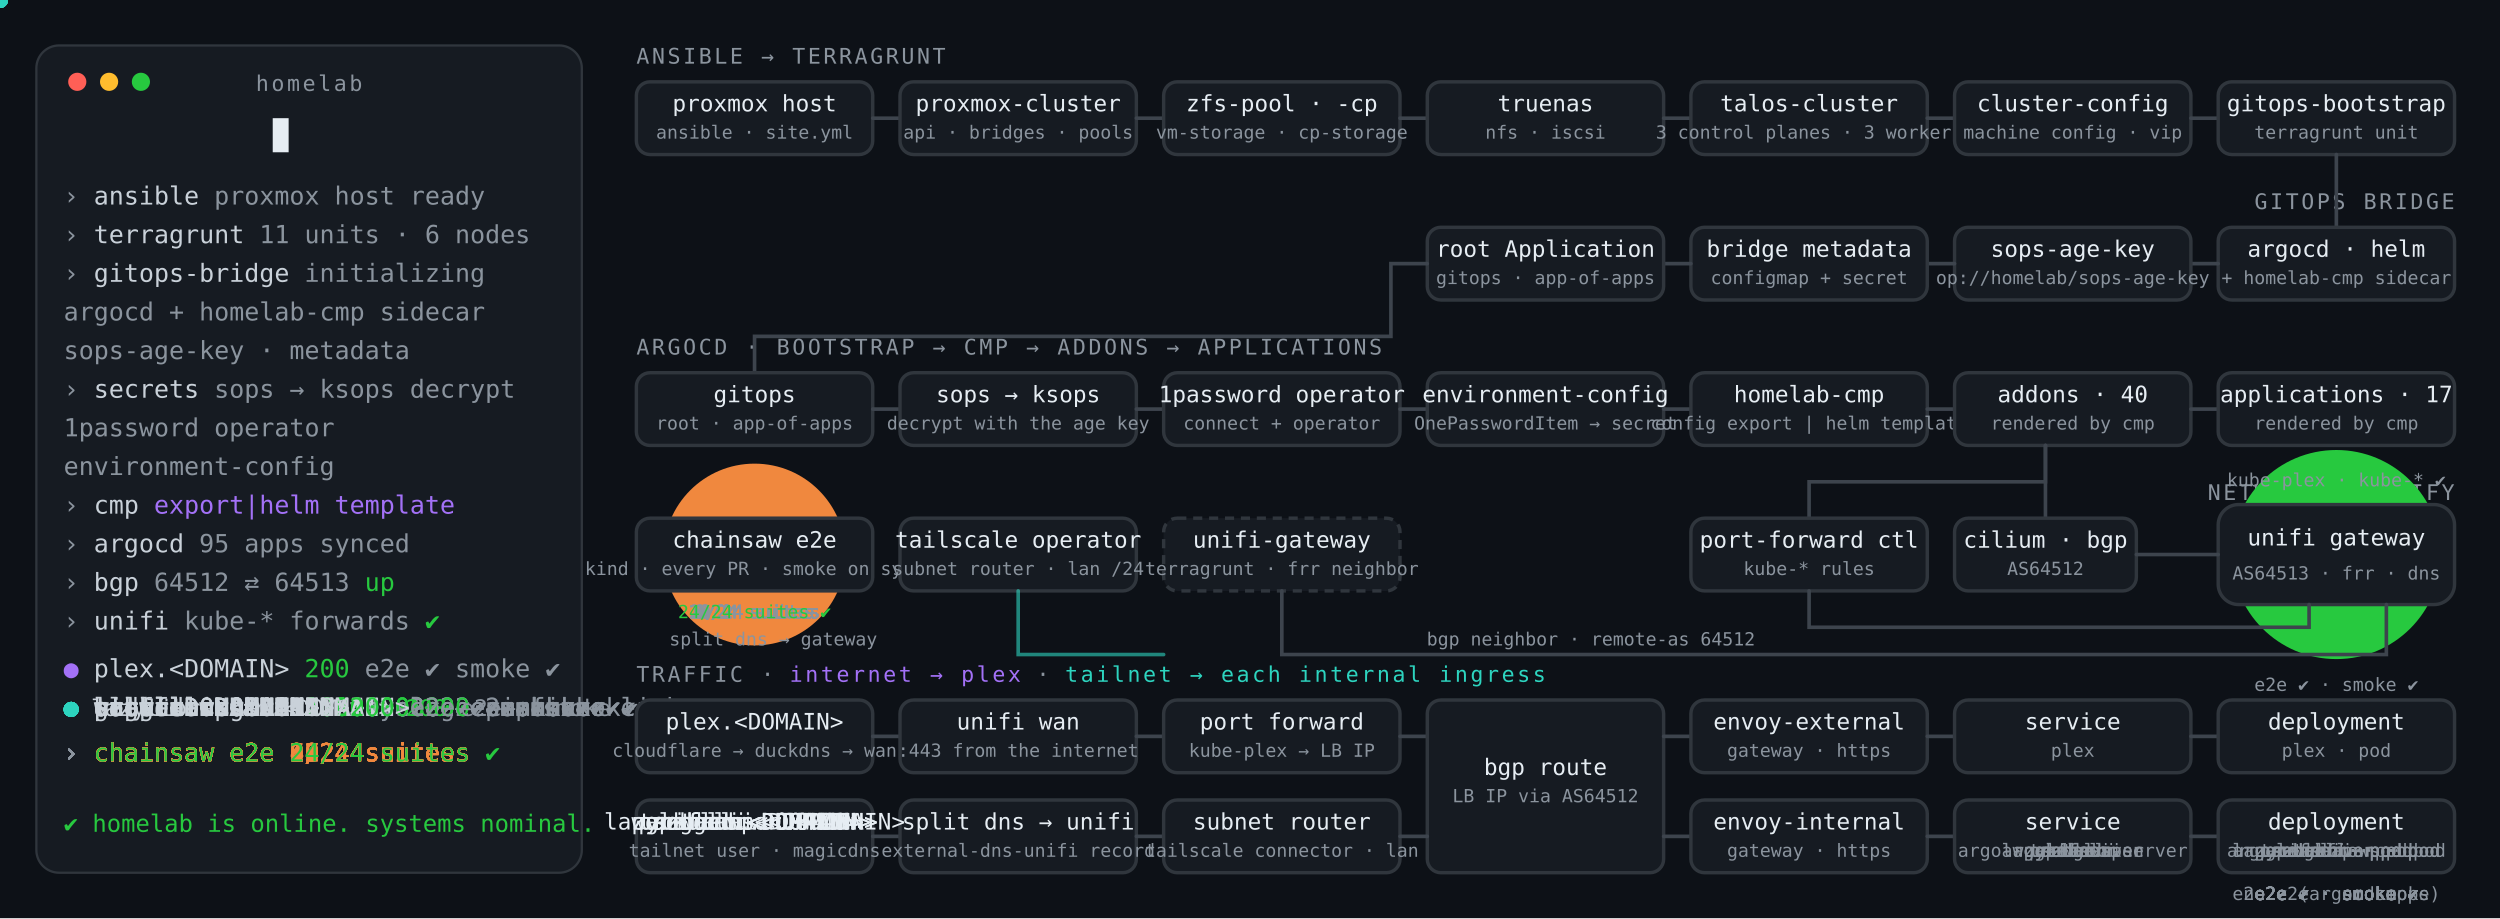
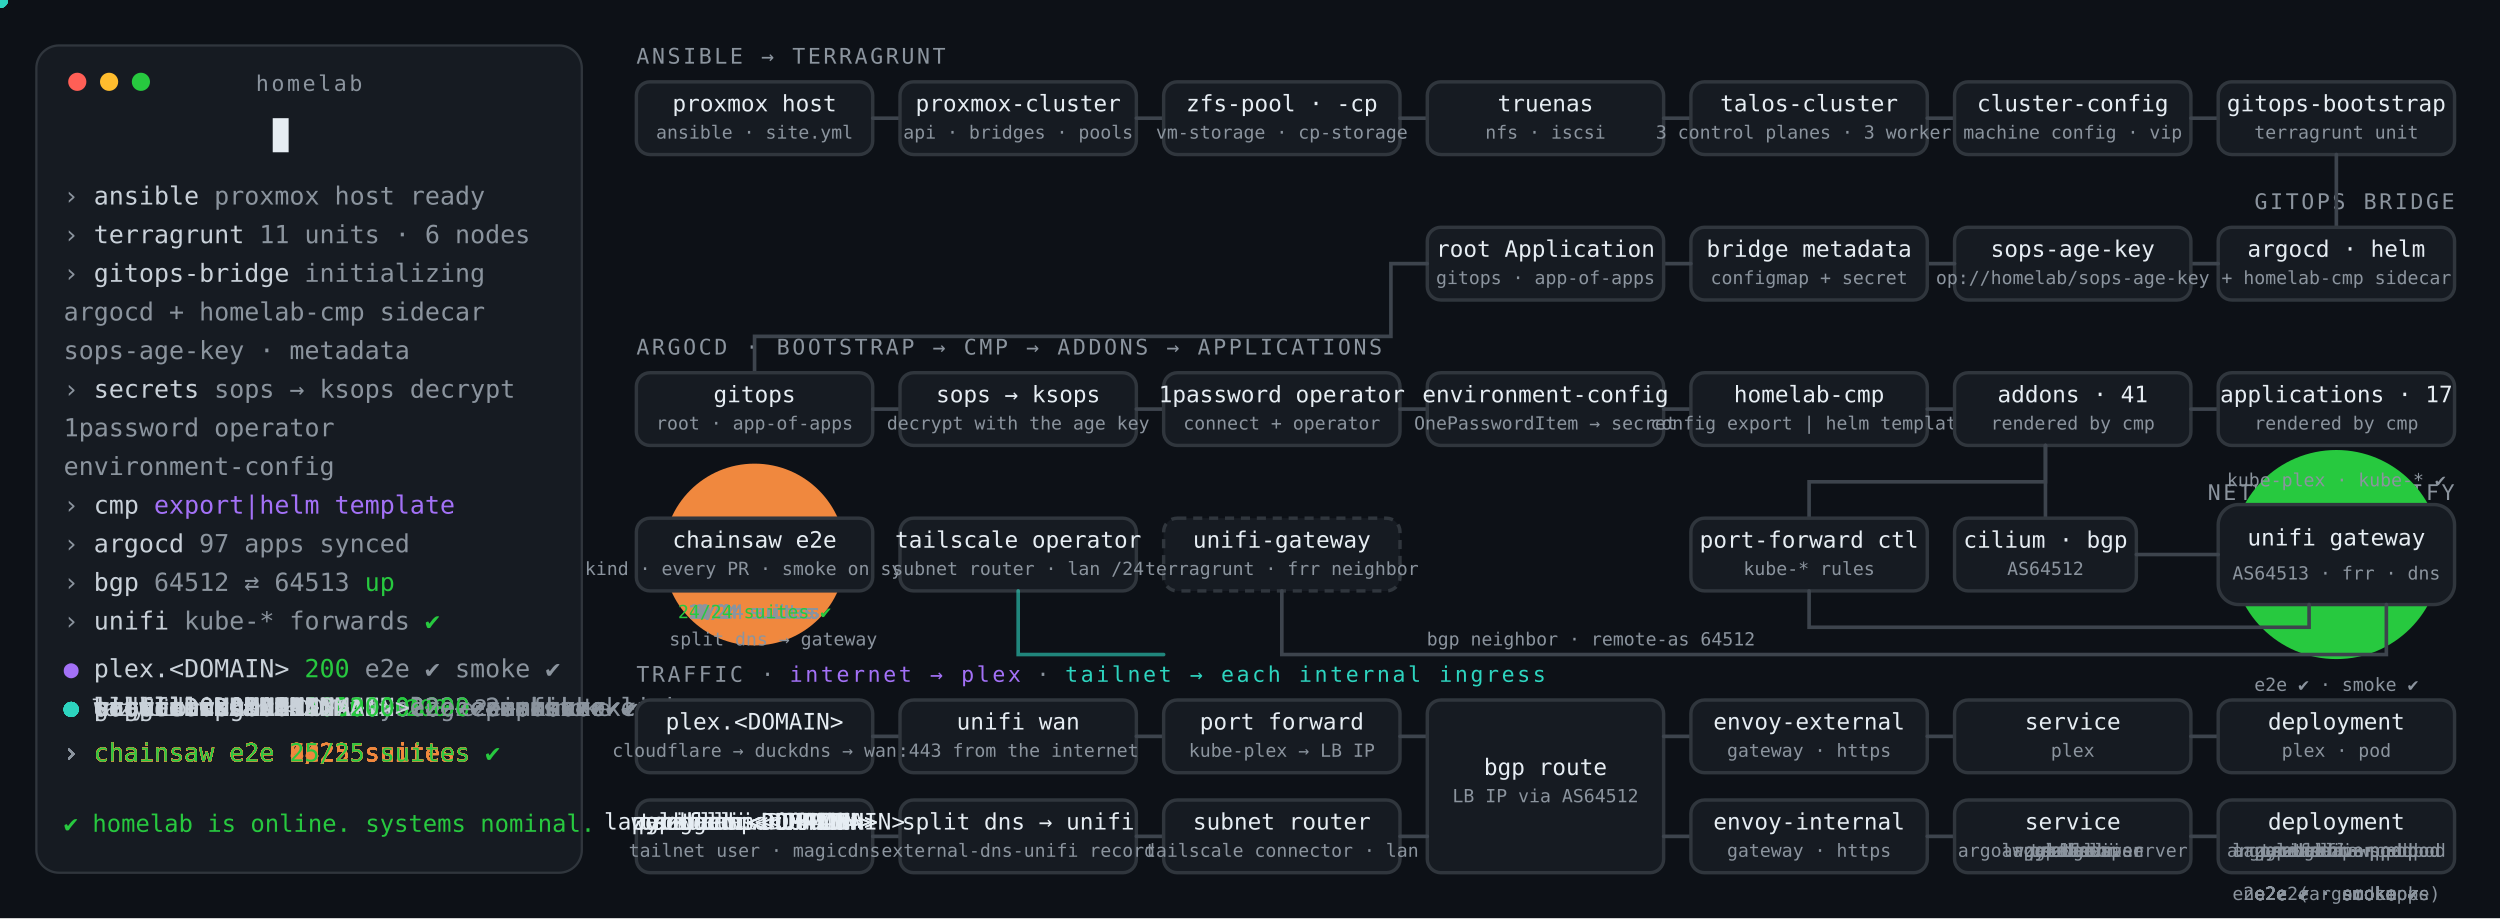
<svg xmlns="http://www.w3.org/2000/svg" viewBox="0 0 1100 404" width="1100" height="404" role="img">
  <rect width="1100" height="404" fill="#0d1117" />
  <style>
  text{font-family:ui-monospace,SFMono-Regular,Menlo,Consolas,monospace}
  .h{font-size:9.5px;fill:#8b949e;letter-spacing:.12em}
  .n{font-size:10px;fill:#e6edf3}
  .n2{font-size:8px;fill:#8b949e}
  .log{font-size:11px;fill:#c9d1d9}
  .box{fill:#161b22;stroke:#30363d;stroke-width:1.5}
  .w{fill:none;stroke:#3d444d;stroke-width:1.6;stroke-linecap:round;stroke-dasharray:800}
  .cur{animation:blink 1s steps(1) infinite}
  @keyframes blink{50%{opacity:0}}
  .type{animation:type 27s steps(14) infinite}
  @keyframes type{0%{width:0}3%,96%{width:110px}100%{width:0}}
  @keyframes a3{0%,3%{opacity:0}4%,96%{opacity:1}100%{opacity:0}}
  @keyframes a5{0%,5%{opacity:0}6%,96%{opacity:1}100%{opacity:0}}
  @keyframes a6_5{0%,6.5%{opacity:0}7.5%,96%{opacity:1}100%{opacity:0}}
  @keyframes a8{0%,8%{opacity:0}9%,96%{opacity:1}100%{opacity:0}}
  @keyframes a9_5{0%,9.5%{opacity:0}10.5%,96%{opacity:1}100%{opacity:0}}
  @keyframes a11{0%,11%{opacity:0}12%,96%{opacity:1}100%{opacity:0}}
  @keyframes a12_5{0%,12.5%{opacity:0}13.5%,96%{opacity:1}100%{opacity:0}}
  @keyframes a14{0%,14%{opacity:0}15%,96%{opacity:1}100%{opacity:0}}
  @keyframes a15_5{0%,15.5%{opacity:0}16.5%,96%{opacity:1}100%{opacity:0}}
  @keyframes a17{0%,17%{opacity:0}18%,96%{opacity:1}100%{opacity:0}}
  @keyframes a18_5{0%,18.5%{opacity:0}19.5%,96%{opacity:1}100%{opacity:0}}
  @keyframes a20{0%,20%{opacity:0}21%,96%{opacity:1}100%{opacity:0}}
  @keyframes a21_5{0%,21.5%{opacity:0}22.5%,96%{opacity:1}100%{opacity:0}}
  @keyframes a23{0%,23%{opacity:0}24%,96%{opacity:1}100%{opacity:0}}
  @keyframes a25{0%,25%{opacity:0}26%,96%{opacity:1}100%{opacity:0}}
  @keyframes a26_5{0%,26.5%{opacity:0}27.5%,96%{opacity:1}100%{opacity:0}}
  @keyframes a28{0%,28%{opacity:0}29%,96%{opacity:1}100%{opacity:0}}
  @keyframes a30{0%,30%{opacity:0}31%,96%{opacity:1}100%{opacity:0}}
  @keyframes a33{0%,33%{opacity:0}34%,96%{opacity:1}100%{opacity:0}}
  @keyframes a36{0%,36%{opacity:0}37%,96%{opacity:1}100%{opacity:0}}
  @keyframes a37_5{0%,37.5%{opacity:0}38.5%,96%{opacity:1}100%{opacity:0}}
  @keyframes a39{0%,39%{opacity:0}40%,96%{opacity:1}100%{opacity:0}}
  @keyframes a40{0%,40%{opacity:0}41%,96%{opacity:1}100%{opacity:0}}
  @keyframes a41{0%,41%{opacity:0}42%,96%{opacity:1}100%{opacity:0}}
  @keyframes a42{0%,42%{opacity:0}43%,96%{opacity:1}100%{opacity:0}}
  @keyframes a43{0%,43%{opacity:0}44%,96%{opacity:1}100%{opacity:0}}
  @keyframes a44{0%,44%{opacity:0}45%,96%{opacity:1}100%{opacity:0}}
  @keyframes a46{0%,46%{opacity:0}47%,96%{opacity:1}100%{opacity:0}}
  @keyframes a90{0%,90.5%{opacity:0}91.5%,96%{opacity:1}100%{opacity:0}}
  .a3{animation:a3 27s infinite}.a5{animation:a5 27s infinite}.a6_5{animation:a6_5 27s infinite}
  .a8{animation:a8 27s infinite}.a9_5{animation:a9_5 27s infinite}.a11{animation:a11 27s infinite}
  .a12_5{animation:a12_5 27s infinite}.a14{animation:a14 27s infinite}.a15_5{animation:a15_5 27s infinite}
  .a17{animation:a17 27s infinite}.a18_5{animation:a18_5 27s infinite}.a20{animation:a20 27s infinite}
  .a21_5{animation:a21_5 27s infinite}.a23{animation:a23 27s infinite}.a25{animation:a25 27s infinite}
  .a26_5{animation:a26_5 27s infinite}.a28{animation:a28 27s infinite}.a30{animation:a30 27s infinite}
  .a33{animation:a33 27s infinite}.a36{animation:a36 27s infinite}.a37_5{animation:a37_5 27s infinite}
  .a39{animation:a39 27s infinite}.a40{animation:a40 27s infinite}.a41{animation:a41 27s infinite}
  .a42{animation:a42 27s infinite}.a43{animation:a43 27s infinite}.a44{animation:a44 27s infinite}
  .a46{animation:a46 27s infinite}.a90{animation:a90 27s infinite}
  @keyframes d5{0%,5%{stroke-dashoffset:800}7.5%,96%{stroke-dashoffset:0}96.1%,100%{stroke-dashoffset:800}}
  @keyframes d6_5{0%,6.5%{stroke-dashoffset:800}9%,96%{stroke-dashoffset:0}96.1%,100%{stroke-dashoffset:800}}
  @keyframes d8{0%,8%{stroke-dashoffset:800}10.5%,96%{stroke-dashoffset:0}96.1%,100%{stroke-dashoffset:800}}
  @keyframes d9_5{0%,9.5%{stroke-dashoffset:800}12%,96%{stroke-dashoffset:0}96.1%,100%{stroke-dashoffset:800}}
  @keyframes d11{0%,11%{stroke-dashoffset:800}13.5%,96%{stroke-dashoffset:0}96.1%,100%{stroke-dashoffset:800}}
  @keyframes d12_5{0%,12.5%{stroke-dashoffset:800}15%,96%{stroke-dashoffset:0}96.1%,100%{stroke-dashoffset:800}}
  @keyframes d14{0%,14%{stroke-dashoffset:800}16.5%,96%{stroke-dashoffset:0}96.1%,100%{stroke-dashoffset:800}}
  @keyframes d15_5{0%,15.5%{stroke-dashoffset:800}18%,96%{stroke-dashoffset:0}96.1%,100%{stroke-dashoffset:800}}
  @keyframes d17{0%,17%{stroke-dashoffset:800}19.5%,96%{stroke-dashoffset:0}96.1%,100%{stroke-dashoffset:800}}
  @keyframes d18_5{0%,18.5%{stroke-dashoffset:800}21%,96%{stroke-dashoffset:0}96.1%,100%{stroke-dashoffset:800}}
  @keyframes d20{0%,20%{stroke-dashoffset:800}22.5%,96%{stroke-dashoffset:0}96.1%,100%{stroke-dashoffset:800}}
  @keyframes d21_5{0%,21.5%{stroke-dashoffset:800}24%,96%{stroke-dashoffset:0}96.1%,100%{stroke-dashoffset:800}}
  @keyframes d23{0%,23%{stroke-dashoffset:800}25.5%,96%{stroke-dashoffset:0}96.1%,100%{stroke-dashoffset:800}}
  @keyframes d25{0%,25%{stroke-dashoffset:800}27.5%,96%{stroke-dashoffset:0}96.1%,100%{stroke-dashoffset:800}}
  @keyframes d26_5{0%,26.5%{stroke-dashoffset:800}29%,96%{stroke-dashoffset:0}96.1%,100%{stroke-dashoffset:800}}
  @keyframes d28{0%,28%{stroke-dashoffset:800}30.5%,96%{stroke-dashoffset:0}96.1%,100%{stroke-dashoffset:800}}
  @keyframes d30{0%,30%{stroke-dashoffset:800}32.5%,96%{stroke-dashoffset:0}96.1%,100%{stroke-dashoffset:800}}
  @keyframes d33{0%,33%{stroke-dashoffset:800}35.5%,96%{stroke-dashoffset:0}96.1%,100%{stroke-dashoffset:800}}
  @keyframes d39{0%,39%{stroke-dashoffset:800}40.5%,96%{stroke-dashoffset:0}96.1%,100%{stroke-dashoffset:800}}
  @keyframes d40{0%,40%{stroke-dashoffset:800}41.5%,96%{stroke-dashoffset:0}96.1%,100%{stroke-dashoffset:800}}
  @keyframes d41{0%,41%{stroke-dashoffset:800}42.5%,96%{stroke-dashoffset:0}96.1%,100%{stroke-dashoffset:800}}
  @keyframes d42{0%,42%{stroke-dashoffset:800}43.5%,96%{stroke-dashoffset:0}96.1%,100%{stroke-dashoffset:800}}
  @keyframes d43{0%,43%{stroke-dashoffset:800}44.5%,96%{stroke-dashoffset:0}96.1%,100%{stroke-dashoffset:800}}
  @keyframes d44{0%,44%{stroke-dashoffset:800}45.5%,96%{stroke-dashoffset:0}96.1%,100%{stroke-dashoffset:800}}
  .d5{animation:d5 27s infinite}.d6_5{animation:d6_5 27s infinite}.d8{animation:d8 27s infinite}
  .d9_5{animation:d9_5 27s infinite}.d11{animation:d11 27s infinite}.d12_5{animation:d12_5 27s infinite}
  .d14{animation:d14 27s infinite}.d15_5{animation:d15_5 27s infinite}.d17{animation:d17 27s infinite}
  .d18_5{animation:d18_5 27s infinite}.d20{animation:d20 27s infinite}.d21_5{animation:d21_5 27s infinite}
  .d23{animation:d23 27s infinite}.d25{animation:d25 27s infinite}.d26_5{animation:d26_5 27s infinite}
  .d28{animation:d28 27s infinite}.d30{animation:d30 27s infinite}.d33{animation:d33 27s infinite}
  .d39{animation:d39 27s infinite}.d40{animation:d40 27s infinite}.d41{animation:d41 27s infinite}
  .d42{animation:d42 27s infinite}.d43{animation:d43 27s infinite}.d44{animation:d44 27s infinite}
  @keyframes est{0%,32.5%{stroke:#3d444d}34%,96%{stroke:#27c93f}100%{stroke:#3d444d}}
  .est{animation:est 27s infinite}
  @keyframes glow{0%,33.5%{opacity:0}36%,96%{opacity:.45}100%{opacity:0}}
  .glow{animation:glow 27s infinite}
  /* host windows: 16 × 3.12% from 45%, the last held until 96% */
  @keyframes h0{0%,45%{opacity:0}45.3%,47.82%{opacity:1}48.12%,100%{opacity:0}}
  @keyframes h1{0%,48.12%{opacity:0}48.42%,50.93%{opacity:1}51.23%,100%{opacity:0}}
  @keyframes h2{0%,51.23%{opacity:0}51.53%,54.05%{opacity:1}54.35%,100%{opacity:0}}
  @keyframes h3{0%,54.35%{opacity:0}54.65%,57.16%{opacity:1}57.46%,100%{opacity:0}}
  @keyframes h4{0%,57.46%{opacity:0}57.76%,60.28%{opacity:1}60.58%,100%{opacity:0}}
  @keyframes h5{0%,60.58%{opacity:0}60.88%,63.39%{opacity:1}63.69%,100%{opacity:0}}
  @keyframes h6{0%,63.69%{opacity:0}63.99%,66.51%{opacity:1}66.81%,100%{opacity:0}}
  @keyframes h7{0%,66.81%{opacity:0}67.11%,69.62%{opacity:1}69.92%,100%{opacity:0}}
  @keyframes h8{0%,69.92%{opacity:0}70.22%,72.74%{opacity:1}73.04%,100%{opacity:0}}
  @keyframes h9{0%,73.04%{opacity:0}73.34%,75.85%{opacity:1}76.15%,100%{opacity:0}}
  @keyframes h10{0%,76.15%{opacity:0}76.45%,78.97%{opacity:1}79.27%,100%{opacity:0}}
  @keyframes h11{0%,79.27%{opacity:0}79.57%,82.08%{opacity:1}82.38%,100%{opacity:0}}
  @keyframes h12{0%,82.38%{opacity:0}82.68%,85.2%{opacity:1}85.5%,100%{opacity:0}}
  @keyframes h13{0%,85.5%{opacity:0}85.8%,88.32%{opacity:1}88.62%,100%{opacity:0}}
  @keyframes h14{0%,88.62%{opacity:0}88.92%,91.44%{opacity:1}91.74%,100%{opacity:0}}
  @keyframes h15{0%,91.74%{opacity:0}92.04%,95.7%{opacity:1}96%,100%{opacity:0}}
  .h0{animation:h0 27s infinite}.h1{animation:h1 27s infinite}.h2{animation:h2 27s infinite}
  .h3{animation:h3 27s infinite}.h4{animation:h4 27s infinite}.h5{animation:h5 27s infinite}
  .h6{animation:h6 27s infinite}.h7{animation:h7 27s infinite}.h8{animation:h8 27s infinite}
  .h9{animation:h9 27s infinite}.h10{animation:h10 27s infinite}.h11{animation:h11 27s infinite}
  .h12{animation:h12 27s infinite}.h13{animation:h13 27s infinite}.h14{animation:h14 27s infinite}
  .h15{animation:h15 27s infinite}
  /* verdict badges: after the packet lands (S+2.7) until the window ends */
  @keyframes v0{0%,47.7%{opacity:0}48%,49.2%{opacity:1}49.5%,100%{opacity:0}}
  @keyframes v1{0%,52.2%{opacity:0}52.5%,53.7%{opacity:1}54%,100%{opacity:0}}
  @keyframes v2{0%,56.7%{opacity:0}57%,58.2%{opacity:1}58.5%,100%{opacity:0}}
  @keyframes v3{0%,61.2%{opacity:0}61.5%,62.7%{opacity:1}63%,100%{opacity:0}}
  @keyframes v4{0%,65.7%{opacity:0}66%,67.2%{opacity:1}67.5%,100%{opacity:0}}
  @keyframes v5{0%,70.2%{opacity:0}70.5%,71.7%{opacity:1}72%,100%{opacity:0}}
  @keyframes v6{0%,74.7%{opacity:0}75%,76.2%{opacity:1}76.5%,100%{opacity:0}}
  @keyframes v7{0%,79.2%{opacity:0}79.5%,80.7%{opacity:1}81%,100%{opacity:0}}
  @keyframes v8{0%,83.7%{opacity:0}84%,85.2%{opacity:1}85.5%,100%{opacity:0}}
  @keyframes v9{0%,88.2%{opacity:0}88.5%,95.7%{opacity:1}96%,100%{opacity:0}}
  .v0{animation:v0 27s infinite}.v1{animation:v1 27s infinite}.v2{animation:v2 27s infinite}
  .v3{animation:v3 27s infinite}.v4{animation:v4 27s infinite}.v5{animation:v5 27s infinite}
  .v6{animation:v6 27s infinite}.v7{animation:v7 27s infinite}.v8{animation:v8 27s infinite}
  .v9{animation:v9 27s infinite}
  /* e2e suite counter: 24 steps of 1.875% from 45% to 90%, then 24/24 holds */
-   @keyframes c0{0%,45%{opacity:0}45.1%,46.775%{opacity:1}46.875%,100%{opacity:0}}
-   @keyframes c1{0%,46.875%{opacity:0}46.975%,48.65%{opacity:1}48.75%,100%{opacity:0}}
-   @keyframes c2{0%,48.75%{opacity:0}48.85%,50.525%{opacity:1}50.625%,100%{opacity:0}}
-   @keyframes c3{0%,50.625%{opacity:0}50.725%,52.4%{opacity:1}52.5%,100%{opacity:0}}
-   @keyframes c4{0%,52.5%{opacity:0}52.6%,54.275%{opacity:1}54.375%,100%{opacity:0}}
-   @keyframes c5{0%,54.375%{opacity:0}54.475%,56.15%{opacity:1}56.25%,100%{opacity:0}}
-   @keyframes c6{0%,56.25%{opacity:0}56.35%,58.025%{opacity:1}58.125%,100%{opacity:0}}
-   @keyframes c7{0%,58.125%{opacity:0}58.225%,59.9%{opacity:1}60%,100%{opacity:0}}
-   @keyframes c8{0%,60%{opacity:0}60.1%,61.775%{opacity:1}61.875%,100%{opacity:0}}
-   @keyframes c9{0%,61.875%{opacity:0}61.975%,63.65%{opacity:1}63.75%,100%{opacity:0}}
-   @keyframes c10{0%,63.75%{opacity:0}63.85%,65.525%{opacity:1}65.625%,100%{opacity:0}}
-   @keyframes c11{0%,65.625%{opacity:0}65.725%,67.4%{opacity:1}67.5%,100%{opacity:0}}
-   @keyframes c12{0%,67.5%{opacity:0}67.6%,69.275%{opacity:1}69.375%,100%{opacity:0}}
-   @keyframes c13{0%,69.375%{opacity:0}69.475%,71.15%{opacity:1}71.25%,100%{opacity:0}}
-   @keyframes c14{0%,71.25%{opacity:0}71.35%,73.025%{opacity:1}73.125%,100%{opacity:0}}
-   @keyframes c15{0%,73.125%{opacity:0}73.225%,74.9%{opacity:1}75%,100%{opacity:0}}
-   @keyframes c16{0%,75%{opacity:0}75.1%,76.775%{opacity:1}76.875%,100%{opacity:0}}
-   @keyframes c17{0%,76.875%{opacity:0}76.975%,78.65%{opacity:1}78.75%,100%{opacity:0}}
-   @keyframes c18{0%,78.75%{opacity:0}78.85%,80.525%{opacity:1}80.625%,100%{opacity:0}}
-   @keyframes c19{0%,80.625%{opacity:0}80.725%,82.4%{opacity:1}82.5%,100%{opacity:0}}
-   @keyframes c20{0%,82.5%{opacity:0}82.6%,84.275%{opacity:1}84.375%,100%{opacity:0}}
-   @keyframes c21{0%,84.375%{opacity:0}84.475%,86.15%{opacity:1}86.25%,100%{opacity:0}}
-   @keyframes c22{0%,86.25%{opacity:0}86.35%,88.025%{opacity:1}88.125%,100%{opacity:0}}
-   @keyframes c23{0%,88.125%{opacity:0}88.225%,89.9%{opacity:1}90%,100%{opacity:0}}
-   @keyframes c24{0%,90%{opacity:0}90.1%,96%{opacity:1}100%{opacity:0}}
+   @keyframes c0{0%,45%{opacity:0}45.1%,46.7%{opacity:1}46.8%,100%{opacity:0}}
+   @keyframes c1{0%,46.8%{opacity:0}46.9%,48.5%{opacity:1}48.6%,100%{opacity:0}}
+   @keyframes c2{0%,48.6%{opacity:0}48.7%,50.3%{opacity:1}50.4%,100%{opacity:0}}
+   @keyframes c3{0%,50.4%{opacity:0}50.5%,52.1%{opacity:1}52.2%,100%{opacity:0}}
+   @keyframes c4{0%,52.2%{opacity:0}52.3%,53.9%{opacity:1}54%,100%{opacity:0}}
+   @keyframes c5{0%,54%{opacity:0}54.1%,55.7%{opacity:1}55.8%,100%{opacity:0}}
+   @keyframes c6{0%,55.8%{opacity:0}55.9%,57.5%{opacity:1}57.6%,100%{opacity:0}}
+   @keyframes c7{0%,57.6%{opacity:0}57.7%,59.3%{opacity:1}59.4%,100%{opacity:0}}
+   @keyframes c8{0%,59.4%{opacity:0}59.5%,61.1%{opacity:1}61.2%,100%{opacity:0}}
+   @keyframes c9{0%,61.2%{opacity:0}61.3%,62.9%{opacity:1}63%,100%{opacity:0}}
+   @keyframes c10{0%,63%{opacity:0}63.1%,64.7%{opacity:1}64.8%,100%{opacity:0}}
+   @keyframes c11{0%,64.8%{opacity:0}64.9%,66.5%{opacity:1}66.6%,100%{opacity:0}}
+   @keyframes c12{0%,66.6%{opacity:0}66.7%,68.3%{opacity:1}68.4%,100%{opacity:0}}
+   @keyframes c13{0%,68.4%{opacity:0}68.5%,70.1%{opacity:1}70.2%,100%{opacity:0}}
+   @keyframes c14{0%,70.2%{opacity:0}70.3%,71.9%{opacity:1}72%,100%{opacity:0}}
+   @keyframes c15{0%,72%{opacity:0}72.1%,73.7%{opacity:1}73.8%,100%{opacity:0}}
+   @keyframes c16{0%,73.8%{opacity:0}73.9%,75.5%{opacity:1}75.6%,100%{opacity:0}}
+   @keyframes c17{0%,75.6%{opacity:0}75.7%,77.3%{opacity:1}77.4%,100%{opacity:0}}
+   @keyframes c18{0%,77.4%{opacity:0}77.5%,79.1%{opacity:1}79.2%,100%{opacity:0}}
+   @keyframes c19{0%,79.2%{opacity:0}79.3%,80.9%{opacity:1}81%,100%{opacity:0}}
+   @keyframes c20{0%,81%{opacity:0}81.1%,82.7%{opacity:1}82.8%,100%{opacity:0}}
+   @keyframes c21{0%,82.8%{opacity:0}82.9%,84.5%{opacity:1}84.6%,100%{opacity:0}}
+   @keyframes c22{0%,84.6%{opacity:0}84.7%,86.3%{opacity:1}86.4%,100%{opacity:0}}
+   @keyframes c23{0%,86.4%{opacity:0}86.5%,88.1%{opacity:1}88.2%,100%{opacity:0}}
+   @keyframes c24{0%,88.2%{opacity:0}88.3%,89.9%{opacity:1}90%,100%{opacity:0}}
+   @keyframes c25{0%,90%{opacity:0}90.1%,96%{opacity:1}100%{opacity:0}}
  .c0{animation:c0 27s infinite}.c1{animation:c1 27s infinite}.c2{animation:c2 27s infinite}
  .c3{animation:c3 27s infinite}.c4{animation:c4 27s infinite}.c5{animation:c5 27s infinite}
  .c6{animation:c6 27s infinite}.c7{animation:c7 27s infinite}.c8{animation:c8 27s infinite}
  .c9{animation:c9 27s infinite}.c10{animation:c10 27s infinite}.c11{animation:c11 27s infinite}
  .c12{animation:c12 27s infinite}.c13{animation:c13 27s infinite}.c14{animation:c14 27s infinite}
  .c15{animation:c15 27s infinite}.c16{animation:c16 27s infinite}.c17{animation:c17 27s infinite}
  .c18{animation:c18 27s infinite}.c19{animation:c19 27s infinite}.c20{animation:c20 27s infinite}
  .c21{animation:c21 27s infinite}.c22{animation:c22 27s infinite}.c23{animation:c23 27s infinite}
-   .c24{animation:c24 27s infinite}
+   .c24{animation:c24 27s infinite}.c25{animation:c25 27s infinite}
  /* chainsaw pulse once per host window */
  @keyframes saw{0%,44.5%{opacity:0}
    45.5%{opacity:.6}48%{opacity:0} 50%{opacity:.6}52.5%{opacity:0} 54.5%{opacity:.6}57%{opacity:0}
    59%{opacity:.6}61.5%{opacity:0} 63.5%{opacity:.6}66%{opacity:0} 68%{opacity:.6}70.5%{opacity:0}
    72.5%{opacity:.6}75%{opacity:0} 77%{opacity:.6}79.5%{opacity:0} 81.5%{opacity:.6}84%{opacity:0}
    86%{opacity:.6}88.5%,100%{opacity:0}}
  .saw{animation:saw 27s infinite}
  /* final: chainsaw node turns green when 20/20 */
  @keyframes done{0%,90%{stroke:#f0883e}90.5%,96%{stroke:#27c93f}100%{stroke:#f0883e}}
  .done{animation:done 27s infinite}
</style>
  <rect x="16" y="20" width="240" height="364" rx="10" fill="#161b22" stroke="#30363d" />
  <circle cx="34" cy="36" r="4" fill="#ff5f56" />
  <circle cx="48" cy="36" r="4" fill="#ffbd2e" />
  <circle cx="62" cy="36" r="4" fill="#27c93f" />
  <text class="h" x="136" y="40" text-anchor="middle">homelab</text>
  <clipPath id="tc10">
    <rect class="type" x="28" y="48" height="22" width="0" />
  </clipPath>
  <text class="log" x="28" y="64" font-size="13" clip-path="url(#tc10)">
    <tspan fill="#58a6ff">$</tspan> task setup</text>
  <rect class="cur" x="120" y="52" width="7" height="15" fill="#e6edf3" />
  <g class="log">
    <text class="a3" x="28" y="90">
      <tspan fill="#8b949e">›</tspan> ansible  <tspan fill="#8b949e">proxmox host ready</tspan>
    </text>
    <text class="a5" x="28" y="107">
      <tspan fill="#8b949e">›</tspan> terragrunt <tspan fill="#8b949e">11 units · 6 nodes</tspan>
    </text>
    <text class="a14" x="28" y="124">
      <tspan fill="#8b949e">›</tspan> gitops-bridge <tspan fill="#8b949e">initializing</tspan>
    </text>
    <text class="a15_5" x="28" y="141" fill="#8b949e">    argocd + homelab-cmp sidecar</text>
    <text class="a17" x="28" y="158" fill="#8b949e">    sops-age-key · metadata</text>
    <text class="a20" x="28" y="175">
      <tspan fill="#8b949e">›</tspan> secrets  <tspan fill="#8b949e">sops → ksops decrypt</tspan>
    </text>
    <text class="a21_5" x="28" y="192" fill="#8b949e">    1password operator</text>
    <text class="a23" x="28" y="209" fill="#8b949e">    environment-config</text>
    <text class="a25" x="28" y="226">
      <tspan fill="#8b949e">›</tspan> cmp      <tspan fill="#a371f7">export|helm template</tspan>
    </text>
    <text class="a26_5" x="28" y="243">
-       <tspan fill="#8b949e">›</tspan> argocd   <tspan fill="#8b949e">95 apps synced</tspan>
+       <tspan fill="#8b949e">›</tspan> argocd   <tspan fill="#8b949e">97 apps synced</tspan>
    </text>
    <text class="a33" x="28" y="260">
      <tspan fill="#8b949e">›</tspan> bgp      <tspan fill="#8b949e">64512 ⇄ 64513</tspan>
      <tspan fill="#27c93f">up</tspan>
    </text>
    <text class="a36" x="28" y="277">
      <tspan fill="#8b949e">›</tspan> unifi    <tspan fill="#8b949e">kube-* forwards</tspan>
      <tspan fill="#27c93f">✔</tspan>
    </text>
    <text class="a46" x="28" y="298">
      <tspan fill="#a371f7">●</tspan> plex.&lt;DOMAIN&gt; <tspan fill="#27c93f">200</tspan>
      <tspan fill="#8b949e">e2e ✔ smoke ✔</tspan>
    </text>
    <text class="h0" x="28" y="315">
      <tspan fill="#2dd4bf">●</tspan> grafana.&lt;DOMAIN&gt; <tspan fill="#27c93f">200</tspan>
      <tspan fill="#8b949e">e2e ✔ smoke ✔</tspan>
    </text>
    <text class="h1" x="28" y="315">
      <tspan fill="#2dd4bf">●</tspan> argocd.&lt;DOMAIN&gt; <tspan fill="#27c93f">200</tspan>
      <tspan fill="#8b949e">e2e ✔</tspan>
    </text>
    <text class="h2" x="28" y="315">
      <tspan fill="#2dd4bf">●</tspan> paperclip.&lt;DOMAIN&gt; <tspan fill="#27c93f">200</tspan>
      <tspan fill="#8b949e">e2e ✔ smoke ✔</tspan>
    </text>
    <text class="h3" x="28" y="315">
      <tspan fill="#2dd4bf">●</tspan> workflows.&lt;DOMAIN&gt; <tspan fill="#27c93f">200</tspan>
      <tspan fill="#8b949e">e2e —</tspan>
    </text>
    <text class="h4" x="28" y="315">
      <tspan fill="#2dd4bf">●</tspan> servicemesh.&lt;DOMAIN&gt; <tspan fill="#27c93f">200</tspan>
      <tspan fill="#8b949e">e2e ✔ smoke ✔</tspan>
    </text>
    <text class="h5" x="28" y="315">
      <tspan fill="#2dd4bf">●</tspan> hubble.&lt;DOMAIN&gt; <tspan fill="#27c93f">200</tspan>
      <tspan fill="#8b949e">e2e —</tspan>
    </text>
    <text class="h6" x="28" y="315">
      <tspan fill="#2dd4bf">●</tspan> otlp.&lt;DOMAIN&gt; <tspan fill="#27c93f">200</tspan>
      <tspan fill="#8b949e">e2e ✔</tspan>
    </text>
    <text class="h7" x="28" y="315">
      <tspan fill="#2dd4bf">●</tspan> otel.&lt;DOMAIN&gt; <tspan fill="#27c93f">200</tspan>
      <tspan fill="#8b949e">syslog · ipfix</tspan>
    </text>
    <text class="h8" x="28" y="315">
      <tspan fill="#2dd4bf">●</tspan> sonarr.&lt;DOMAIN&gt; <tspan fill="#27c93f">200</tspan>
      <tspan fill="#8b949e">e2e ✔ smoke ✔</tspan>
    </text>
    <text class="h9" x="28" y="315">
      <tspan fill="#2dd4bf">●</tspan> radarr.&lt;DOMAIN&gt; <tspan fill="#27c93f">200</tspan>
      <tspan fill="#8b949e">e2e ✔ smoke ✔</tspan>
    </text>
    <text class="h10" x="28" y="315">
      <tspan fill="#2dd4bf">●</tspan> prowlarr.&lt;DOMAIN&gt; <tspan fill="#27c93f">200</tspan>
      <tspan fill="#8b949e">e2e ✔ smoke ✔</tspan>
    </text>
    <text class="h11" x="28" y="315">
      <tspan fill="#2dd4bf">●</tspan> nzbget.&lt;DOMAIN&gt; <tspan fill="#27c93f">200</tspan>
      <tspan fill="#8b949e">e2e ✔ smoke ✔</tspan>
    </text>
    <text class="h12" x="28" y="315">
      <tspan fill="#2dd4bf">●</tspan> tautulli.&lt;DOMAIN&gt; <tspan fill="#27c93f">200</tspan>
      <tspan fill="#8b949e">e2e ✔ smoke ✔</tspan>
    </text>
    <text class="h13" x="28" y="315">
      <tspan fill="#2dd4bf">●</tspan> alertmanager.&lt;DOMAIN&gt; <tspan fill="#27c93f">200</tspan>
      <tspan fill="#8b949e">pushover links</tspan>
    </text>
    <text class="h14" x="28" y="315" font-size="10">
      <tspan fill="#2dd4bf">●</tspan> lazylibrarian.&lt;DOMAIN&gt; <tspan fill="#27c93f">200</tspan>
      <tspan fill="#8b949e">e2e ✔ smoke ✔</tspan>
    </text>
    <text class="h15" x="28" y="315">
      <tspan fill="#2dd4bf">●</tspan> litellm.&lt;DOMAIN&gt; <tspan fill="#27c93f">200</tspan>
      <tspan fill="#8b949e">e2e ✔ smoke ✔</tspan>
    </text>
    <g fill="#f0883e">
      <text class="c0" x="28" y="335">
-         <tspan fill="#8b949e">›</tspan> chainsaw e2e   0/24 suites</text>
+         <tspan fill="#8b949e">›</tspan> chainsaw e2e   0/25 suites</text>
      <text class="c1" x="28" y="335">
-         <tspan fill="#8b949e">›</tspan> chainsaw e2e   1/24 suites</text>
+         <tspan fill="#8b949e">›</tspan> chainsaw e2e   1/25 suites</text>
      <text class="c2" x="28" y="335">
-         <tspan fill="#8b949e">›</tspan> chainsaw e2e   2/24 suites</text>
+         <tspan fill="#8b949e">›</tspan> chainsaw e2e   2/25 suites</text>
      <text class="c3" x="28" y="335">
-         <tspan fill="#8b949e">›</tspan> chainsaw e2e   3/24 suites</text>
+         <tspan fill="#8b949e">›</tspan> chainsaw e2e   3/25 suites</text>
      <text class="c4" x="28" y="335">
-         <tspan fill="#8b949e">›</tspan> chainsaw e2e   4/24 suites</text>
+         <tspan fill="#8b949e">›</tspan> chainsaw e2e   4/25 suites</text>
      <text class="c5" x="28" y="335">
-         <tspan fill="#8b949e">›</tspan> chainsaw e2e   5/24 suites</text>
+         <tspan fill="#8b949e">›</tspan> chainsaw e2e   5/25 suites</text>
      <text class="c6" x="28" y="335">
-         <tspan fill="#8b949e">›</tspan> chainsaw e2e   6/24 suites</text>
+         <tspan fill="#8b949e">›</tspan> chainsaw e2e   6/25 suites</text>
      <text class="c7" x="28" y="335">
-         <tspan fill="#8b949e">›</tspan> chainsaw e2e   7/24 suites</text>
+         <tspan fill="#8b949e">›</tspan> chainsaw e2e   7/25 suites</text>
      <text class="c8" x="28" y="335">
-         <tspan fill="#8b949e">›</tspan> chainsaw e2e   8/24 suites</text>
+         <tspan fill="#8b949e">›</tspan> chainsaw e2e   8/25 suites</text>
      <text class="c9" x="28" y="335">
-         <tspan fill="#8b949e">›</tspan> chainsaw e2e   9/24 suites</text>
+         <tspan fill="#8b949e">›</tspan> chainsaw e2e   9/25 suites</text>
      <text class="c10" x="28" y="335">
-         <tspan fill="#8b949e">›</tspan> chainsaw e2e  10/24 suites</text>
+         <tspan fill="#8b949e">›</tspan> chainsaw e2e  10/25 suites</text>
      <text class="c11" x="28" y="335">
-         <tspan fill="#8b949e">›</tspan> chainsaw e2e  11/24 suites</text>
+         <tspan fill="#8b949e">›</tspan> chainsaw e2e  11/25 suites</text>
      <text class="c12" x="28" y="335">
-         <tspan fill="#8b949e">›</tspan> chainsaw e2e  12/24 suites</text>
+         <tspan fill="#8b949e">›</tspan> chainsaw e2e  12/25 suites</text>
      <text class="c13" x="28" y="335">
-         <tspan fill="#8b949e">›</tspan> chainsaw e2e  13/24 suites</text>
+         <tspan fill="#8b949e">›</tspan> chainsaw e2e  13/25 suites</text>
      <text class="c14" x="28" y="335">
-         <tspan fill="#8b949e">›</tspan> chainsaw e2e  14/24 suites</text>
+         <tspan fill="#8b949e">›</tspan> chainsaw e2e  14/25 suites</text>
      <text class="c15" x="28" y="335">
-         <tspan fill="#8b949e">›</tspan> chainsaw e2e  15/24 suites</text>
+         <tspan fill="#8b949e">›</tspan> chainsaw e2e  15/25 suites</text>
      <text class="c16" x="28" y="335">
-         <tspan fill="#8b949e">›</tspan> chainsaw e2e  16/24 suites</text>
+         <tspan fill="#8b949e">›</tspan> chainsaw e2e  16/25 suites</text>
      <text class="c17" x="28" y="335">
-         <tspan fill="#8b949e">›</tspan> chainsaw e2e  17/24 suites</text>
+         <tspan fill="#8b949e">›</tspan> chainsaw e2e  17/25 suites</text>
      <text class="c18" x="28" y="335">
-         <tspan fill="#8b949e">›</tspan> chainsaw e2e  18/24 suites</text>
+         <tspan fill="#8b949e">›</tspan> chainsaw e2e  18/25 suites</text>
      <text class="c19" x="28" y="335">
-         <tspan fill="#8b949e">›</tspan> chainsaw e2e  19/24 suites</text>
+         <tspan fill="#8b949e">›</tspan> chainsaw e2e  19/25 suites</text>
      <text class="c20" x="28" y="335">
-         <tspan fill="#8b949e">›</tspan> chainsaw e2e  20/24 suites</text>
+         <tspan fill="#8b949e">›</tspan> chainsaw e2e  20/25 suites</text>
      <text class="c21" x="28" y="335">
-         <tspan fill="#8b949e">›</tspan> chainsaw e2e  21/24 suites</text>
+         <tspan fill="#8b949e">›</tspan> chainsaw e2e  21/25 suites</text>
      <text class="c22" x="28" y="335">
-         <tspan fill="#8b949e">›</tspan> chainsaw e2e  22/24 suites</text>
+         <tspan fill="#8b949e">›</tspan> chainsaw e2e  22/25 suites</text>
      <text class="c23" x="28" y="335">
-         <tspan fill="#8b949e">›</tspan> chainsaw e2e  23/24 suites</text>
-       <text class="c24" x="28" y="335" fill="#27c93f">
-         <tspan fill="#8b949e">›</tspan> chainsaw e2e  24/24 suites ✔</text>
+         <tspan fill="#8b949e">›</tspan> chainsaw e2e  23/25 suites</text>
+       <text class="c24" x="28" y="335">
+         <tspan fill="#8b949e">›</tspan> chainsaw e2e  24/25 suites</text>
+       <text class="c25" x="28" y="335" fill="#27c93f">
+         <tspan fill="#8b949e">›</tspan> chainsaw e2e  25/25 suites ✔</text>
    </g>
    <text class="a90" x="28" y="366" font-size="10.5" fill="#27c93f">✔ homelab is online. systems nominal.</text>
  </g>
  <text class="h a3" x="280" y="28">ANSIBLE → TERRAGRUNT</text>
  <text class="h a14" x="1080" y="92" text-anchor="end">GITOPS BRIDGE</text>
  <text class="h a18_5" x="280" y="156">ARGOCD · BOOTSTRAP → CMP → ADDONS → APPLICATIONS</text>
  <text class="h a30" x="1080" y="220" text-anchor="end">NETWORK · VERIFY</text>
  <text class="h a37_5" x="280" y="300">TRAFFIC · <tspan fill="#a371f7">internet → plex</tspan> · <tspan fill="#2dd4bf">tailnet → each internal ingress</tspan>
  </text>
  <g class="a3">
    <rect class="box" x="280" y="36" width="104" height="32" rx="6" stroke="#EE0000" />
    <text class="n" x="332" y="49" text-anchor="middle">proxmox host</text>
    <text class="n2" x="332" y="61" text-anchor="middle">ansible · site.yml</text>
  </g>
  <path class="w d5" d="M384 52 H396" />
  <g class="a5">
    <rect class="box" x="396" y="36" width="104" height="32" rx="6" />
    <text class="n" x="448" y="49" text-anchor="middle">proxmox-cluster</text>
    <text class="n2" x="448" y="61" text-anchor="middle">api · bridges · pools</text>
  </g>
  <path class="w d6_5" d="M500 52 H512" />
  <g class="a6_5">
    <rect class="box" x="512" y="36" width="104" height="32" rx="6" />
    <text class="n" x="564" y="49" text-anchor="middle">zfs-pool · -cp</text>
    <text class="n2" x="564" y="61" text-anchor="middle">vm-storage · cp-storage</text>
  </g>
  <path class="w d8" d="M616 52 H628" />
  <g class="a8">
    <rect class="box" x="628" y="36" width="104" height="32" rx="6" />
    <text class="n" x="680" y="49" text-anchor="middle">truenas</text>
    <text class="n2" x="680" y="61" text-anchor="middle">nfs · iscsi</text>
  </g>
  <path class="w d9_5" d="M732 52 H744" />
  <g class="a9_5">
    <rect class="box" x="744" y="36" width="104" height="32" rx="6" />
    <text class="n" x="796" y="49" text-anchor="middle">talos-cluster</text>
    <text class="n2" x="796" y="61" text-anchor="middle">3 control planes · 3 workers</text>
  </g>
  <path class="w d11" d="M848 52 H860" />
  <g class="a11">
    <rect class="box" x="860" y="36" width="104" height="32" rx="6" />
    <text class="n" x="912" y="49" text-anchor="middle">cluster-config</text>
    <text class="n2" x="912" y="61" text-anchor="middle">machine config · vip</text>
  </g>
  <path class="w d12_5" d="M964 52 H976" />
  <g class="a12_5">
    <rect class="box" x="976" y="36" width="104" height="32" rx="6" />
    <text class="n" x="1028" y="49" text-anchor="middle">gitops-bootstrap</text>
    <text class="n2" x="1028" y="61" text-anchor="middle">terragrunt unit</text>
  </g>
  <path class="w d14" d="M1028 68 V100" />
  <g class="a14">
    <rect class="box" x="976" y="100" width="104" height="32" rx="6" stroke="#EF7B4D" />
    <text class="n" x="1028" y="113" text-anchor="middle">argocd · helm</text>
    <text class="n2" x="1028" y="125" text-anchor="middle">+ homelab-cmp sidecar</text>
  </g>
  <path class="w d15_5" d="M976 116 H964" />
  <g class="a15_5">
    <rect class="box" x="860" y="100" width="104" height="32" rx="6" />
    <text class="n" x="912" y="113" text-anchor="middle">sops-age-key</text>
    <text class="n2" x="912" y="125" text-anchor="middle">op://homelab/sops-age-key</text>
  </g>
  <path class="w d17" d="M860 116 H848" />
  <g class="a17">
    <rect class="box" x="744" y="100" width="104" height="32" rx="6" />
    <text class="n" x="796" y="113" text-anchor="middle">bridge metadata</text>
    <text class="n2" x="796" y="125" text-anchor="middle">configmap + secret</text>
  </g>
  <path class="w d17" d="M744 116 H732" />
  <g class="a17">
    <rect class="box" x="628" y="100" width="104" height="32" rx="6" />
    <text class="n" x="680" y="113" text-anchor="middle">root Application</text>
    <text class="n2" x="680" y="125" text-anchor="middle">gitops · app-of-apps</text>
  </g>
  <path class="w d18_5" d="M628 116 H612 V148 H332 V164" />
  <g class="a18_5">
    <rect class="box" x="280" y="164" width="104" height="32" rx="6" stroke="#EF7B4D" />
    <text class="n" x="332" y="177" text-anchor="middle">gitops</text>
    <text class="n2" x="332" y="189" text-anchor="middle">root · app-of-apps</text>
  </g>
  <path class="w d20" d="M384 180 H396" />
  <g class="a20">
    <rect class="box" x="396" y="164" width="104" height="32" rx="6" />
    <text class="n" x="448" y="177" text-anchor="middle">sops → ksops</text>
    <text class="n2" x="448" y="189" text-anchor="middle">decrypt with the age key</text>
  </g>
  <path class="w d21_5" d="M500 180 H512" />
  <g class="a21_5">
    <rect class="box" x="512" y="164" width="104" height="32" rx="6" />
    <text class="n" x="564" y="177" text-anchor="middle">1password operator</text>
    <text class="n2" x="564" y="189" text-anchor="middle">connect + operator</text>
  </g>
  <path class="w d23" d="M616 180 H628" />
  <g class="a23">
    <rect class="box" x="628" y="164" width="104" height="32" rx="6" />
    <text class="n" x="680" y="177" text-anchor="middle">environment-config</text>
    <text class="n2" x="680" y="189" text-anchor="middle">OnePasswordItem → secret</text>
  </g>
  <path class="w d25" d="M732 180 H744" />
  <g class="a25">
    <rect class="box" x="744" y="164" width="104" height="32" rx="6" stroke="#a371f7" />
    <text class="n" x="796" y="177" text-anchor="middle">homelab-cmp</text>
    <text class="n2" x="796" y="189" text-anchor="middle">config export | helm template</text>
  </g>
  <path class="w d26_5" d="M848 180 H860" />
  <g class="a26_5">
    <rect class="box" x="860" y="164" width="104" height="32" rx="6" />
-     <text class="n" x="912" y="177" text-anchor="middle">addons · 40</text>
+     <text class="n" x="912" y="177" text-anchor="middle">addons · 41</text>
    <text class="n2" x="912" y="189" text-anchor="middle">rendered by cmp</text>
  </g>
  <path class="w d28" d="M964 180 H976" />
  <g class="a28">
    <rect class="box" x="976" y="164" width="104" height="32" rx="6" />
    <text class="n" x="1028" y="177" text-anchor="middle">applications · 17</text>
    <text class="n2" x="1028" y="189" text-anchor="middle">rendered by cmp</text>
  </g>
  <circle class="saw" cx="332" cy="244" r="40" fill="#f0883e" />
  <g class="a30">
    <rect class="box done" x="280" y="228" width="104" height="32" rx="6" stroke="#f0883e" />
    <text class="n" x="332" y="241" text-anchor="middle">chainsaw e2e</text>
    <text class="n2" x="332" y="253" text-anchor="middle">kind · every PR · smoke on sync</text>
  </g>
  <g class="n2" text-anchor="middle" fill="#f0883e">
    <text class="c0" x="332" y="272">0/24 suites</text>
    <text class="c1" x="332" y="272">1/24 suites</text>
    <text class="c2" x="332" y="272">2/24 suites</text>
    <text class="c3" x="332" y="272">3/24 suites</text>
    <text class="c4" x="332" y="272">4/24 suites</text>
    <text class="c5" x="332" y="272">5/24 suites</text>
    <text class="c6" x="332" y="272">6/24 suites</text>
    <text class="c7" x="332" y="272">7/24 suites</text>
    <text class="c8" x="332" y="272">8/24 suites</text>
    <text class="c9" x="332" y="272">9/24 suites</text>
    <text class="c10" x="332" y="272">10/24 suites</text>
    <text class="c11" x="332" y="272">11/24 suites</text>
    <text class="c12" x="332" y="272">12/24 suites</text>
    <text class="c13" x="332" y="272">13/24 suites</text>
    <text class="c14" x="332" y="272">14/24 suites</text>
    <text class="c15" x="332" y="272">15/24 suites</text>
    <text class="c16" x="332" y="272">16/24 suites</text>
    <text class="c17" x="332" y="272">17/24 suites</text>
    <text class="c18" x="332" y="272">18/24 suites</text>
    <text class="c19" x="332" y="272">19/24 suites</text>
    <text class="c20" x="332" y="272">20/24 suites</text>
    <text class="c21" x="332" y="272">21/24 suites</text>
    <text class="c22" x="332" y="272">22/24 suites</text>
    <text class="c23" x="332" y="272">23/24 suites</text>
    <text class="c24" x="332" y="272" fill="#27c93f">24/24 suites ✔</text>
  </g>
  <path class="w d30" d="M900 196 V228" />
  <path class="w d33" d="M900 196 V212 H796 V228" />
  <g class="a30">
    <rect class="box" x="860" y="228" width="80" height="32" rx="6" stroke="#58a6ff" />
    <text class="n" x="900" y="241" text-anchor="middle">cilium · bgp</text>
    <text class="n2" x="900" y="253" text-anchor="middle">AS64512</text>
  </g>
  <g class="a33">
    <rect class="box" x="744" y="228" width="104" height="32" rx="6" stroke="#58a6ff" />
    <text class="n" x="796" y="241" text-anchor="middle">port-forward ctl</text>
    <text class="n2" x="796" y="253" text-anchor="middle">kube-* rules</text>
  </g>
  <g class="a30">
    <rect class="box" x="512" y="228" width="104" height="32" rx="6" stroke-dasharray="4 3" />
    <text class="n" x="564" y="241" text-anchor="middle">unifi-gateway</text>
    <text class="n2" x="564" y="253" text-anchor="middle">terragrunt · frr neighbor</text>
  </g>
  <g class="a30">
    <rect class="box" x="396" y="228" width="104" height="32" rx="6" stroke="#2dd4bf" />
    <text class="n" x="448" y="241" text-anchor="middle">tailscale operator</text>
    <text class="n2" x="448" y="253" text-anchor="middle">subnet router · lan /24</text>
  </g>
  <circle class="glow" cx="1028" cy="244" r="46" fill="#27c93f" />
  <g class="a30">
    <rect class="box" x="976" y="222" width="104" height="44" rx="9" stroke="#e6edf3" />
    <text class="n" x="1028" y="240" text-anchor="middle">unifi gateway</text>
    <text class="n2" x="1028" y="255" text-anchor="middle">AS64513 · frr · dns</text>
  </g>
  <path class="w d30 est" d="M940 244 H976" />
  <circle r="3" fill="#58a6ff">
    <animateMotion dur="27s" repeatCount="indefinite" path="M940 244 H976" calcMode="linear" keyPoints="0;0;1;1;0" keyTimes="0;0.30;0.33;0.96;1" />
    <animate attributeName="opacity" values="0;0;1;1;0;0" keyTimes="0;0.30;0.303;0.33;0.333;1" dur="27s" repeatCount="indefinite" />
  </circle>
  <circle r="3" fill="#e6edf3">
    <animateMotion dur="27s" repeatCount="indefinite" path="M976 244 H940" calcMode="linear" keyPoints="0;0;1;1;0" keyTimes="0;0.30;0.33;0.96;1" />
    <animate attributeName="opacity" values="0;0;1;1;0;0" keyTimes="0;0.30;0.303;0.33;0.333;1" dur="27s" repeatCount="indefinite" />
  </circle>
  <path class="w d30" d="M564 260 V288 H1050 V266" />
  <path class="w d30" d="M448 260 V288 H512" style="stroke:#2dd4bf;opacity:.6" />
  <text class="n2 a30" x="386" y="284" text-anchor="end" fill="#2dd4bf">split dns → gateway</text>
  <text class="n2 a30" x="700" y="284" text-anchor="middle">bgp neighbor · remote-as 64512</text>
  <path class="w d33" d="M796 260 V276 H1016 V266" />
  <circle r="3" fill="#ffbd2e">
    <animateMotion dur="27s" repeatCount="indefinite" path="M796 260 V276 H1016 V266" calcMode="linear" keyPoints="0;0;1;1;0" keyTimes="0;0.335;0.36;0.96;1" />
    <animate attributeName="opacity" values="0;0;1;1;0;0" keyTimes="0;0.335;0.338;0.36;0.363;1" dur="27s" repeatCount="indefinite" />
  </circle>
  <text class="n2 a36" x="1028" y="214" text-anchor="middle" fill="#27c93f">kube-plex · kube-* ✔</text>
  <g class="a37_5">
    <rect class="box" x="280" y="308" width="104" height="32" rx="6" stroke="#a371f7" />
    <text class="n" x="332" y="321" text-anchor="middle">plex.&lt;DOMAIN&gt;</text>
    <text class="n2" x="332" y="333" text-anchor="middle">cloudflare → duckdns → wan</text>
  </g>
  <path class="w d39" d="M384 324 H396" />
  <g class="a39">
    <rect class="box" x="396" y="308" width="104" height="32" rx="6" />
    <text class="n" x="448" y="321" text-anchor="middle">unifi wan</text>
    <text class="n2" x="448" y="333" text-anchor="middle">:443 from the internet</text>
  </g>
  <path class="w d40" d="M500 324 H512" />
  <g class="a40">
    <rect class="box" x="512" y="308" width="104" height="32" rx="6" />
    <text class="n" x="564" y="321" text-anchor="middle">port forward</text>
    <text class="n2" x="564" y="333" text-anchor="middle">kube-plex → LB IP</text>
  </g>
  <path class="w d41" d="M616 324 H628" />
  <g class="a41">
    <rect class="box" x="628" y="308" width="104" height="76" rx="6" stroke="#58a6ff" />
    <text class="n" x="680" y="341" text-anchor="middle">bgp route</text>
    <text class="n2" x="680" y="353" text-anchor="middle">LB IP via AS64512</text>
  </g>
  <path class="w d42" d="M732 324 H744" />
  <g class="a42">
    <rect class="box" x="744" y="308" width="104" height="32" rx="6" />
    <text class="n" x="796" y="321" text-anchor="middle">envoy-external</text>
    <text class="n2" x="796" y="333" text-anchor="middle">gateway · https</text>
  </g>
  <path class="w d43" d="M848 324 H860" />
  <g class="a43">
    <rect class="box" x="860" y="308" width="104" height="32" rx="6" />
    <text class="n" x="912" y="321" text-anchor="middle">service</text>
    <text class="n2" x="912" y="333" text-anchor="middle">plex</text>
  </g>
  <path class="w d44" d="M964 324 H976" />
  <g class="a44">
    <rect class="box" x="976" y="308" width="104" height="32" rx="6" />
    <text class="n" x="1028" y="321" text-anchor="middle">deployment</text>
    <text class="n2" x="1028" y="333" text-anchor="middle">plex · pod</text>
  </g>
  <text class="n2 a46" x="1028" y="304" text-anchor="middle" fill="#f0883e">e2e ✔ · smoke ✔</text>
  <g class="a37_5">
    <rect class="box" x="280" y="352" width="104" height="32" rx="6" stroke="#2dd4bf" />
    <text class="n2" x="332" y="377" text-anchor="middle">tailnet user · magicdns</text>
  </g>
  <path class="w d39" d="M384 368 H396" />
  <g class="a39">
    <rect class="box" x="396" y="352" width="104" height="32" rx="6" />
    <text class="n" x="448" y="365" text-anchor="middle">split dns → unifi</text>
    <text class="n2" x="448" y="377" text-anchor="middle">external-dns-unifi record</text>
  </g>
  <path class="w d40" d="M500 368 H512" />
  <g class="a40">
    <rect class="box" x="512" y="352" width="104" height="32" rx="6" />
    <text class="n" x="564" y="365" text-anchor="middle">subnet router</text>
    <text class="n2" x="564" y="377" text-anchor="middle">tailscale connector · lan</text>
  </g>
  <path class="w d41" d="M616 368 H628" />
  <path class="w d42" d="M732 368 H744" />
  <g class="a42">
    <rect class="box" x="744" y="352" width="104" height="32" rx="6" />
    <text class="n" x="796" y="365" text-anchor="middle">envoy-internal</text>
    <text class="n2" x="796" y="377" text-anchor="middle">gateway · https</text>
  </g>
  <path class="w d43" d="M848 368 H860" />
  <g class="a43">
    <rect class="box" x="860" y="352" width="104" height="32" rx="6" />
    <text class="n" x="912" y="365" text-anchor="middle">service</text>
  </g>
  <path class="w d44" d="M964 368 H976" />
  <g class="a44">
    <rect class="box" x="976" y="352" width="104" height="32" rx="6" />
    <text class="n" x="1028" y="365" text-anchor="middle">deployment</text>
  </g>
  <g class="n" text-anchor="middle">
    <g class="h0">
      <text x="332" y="365">grafana.&lt;DOMAIN&gt;</text>
      <text class="n2" x="912" y="377">grafana</text>
      <text class="n2" x="1028" y="377">grafana · pod</text>
    </g>
    <g class="h1">
      <text x="332" y="365">argocd.&lt;DOMAIN&gt;</text>
      <text class="n2" x="912" y="377">argocd-server</text>
      <text class="n2" x="1028" y="377">argocd-server · pod</text>
    </g>
    <g class="h2">
      <text x="332" y="365">paperclip.&lt;DOMAIN&gt;</text>
      <text class="n2" x="912" y="377">paperclip</text>
      <text class="n2" x="1028" y="377">paperclip · pod</text>
    </g>
    <g class="h3">
      <text x="332" y="365">workflows.&lt;DOMAIN&gt;</text>
      <text class="n2" x="912" y="377">argo-workflows-server</text>
      <text class="n2" x="1028" y="377">argo-workflows · pod</text>
    </g>
    <g class="h4">
      <text x="332" y="365">sonarr.&lt;DOMAIN&gt;</text>
      <text class="n2" x="912" y="377">sonarr</text>
      <text class="n2" x="1028" y="377">sonarr · pod</text>
    </g>
    <g class="h5">
      <text x="332" y="365">radarr.&lt;DOMAIN&gt;</text>
      <text class="n2" x="912" y="377">radarr</text>
      <text class="n2" x="1028" y="377">radarr · pod</text>
    </g>
    <g class="h6">
      <text x="332" y="365">prowlarr.&lt;DOMAIN&gt;</text>
      <text class="n2" x="912" y="377">prowlarr</text>
      <text class="n2" x="1028" y="377">prowlarr · pod</text>
    </g>
    <g class="h7">
      <text x="332" y="365">nzbget.&lt;DOMAIN&gt;</text>
      <text class="n2" x="912" y="377">nzbget</text>
      <text class="n2" x="1028" y="377">nzbget · pod</text>
    </g>
    <g class="h8">
      <text x="332" y="365">tautulli.&lt;DOMAIN&gt;</text>
      <text class="n2" x="912" y="377">tautulli</text>
      <text class="n2" x="1028" y="377">tautulli · pod</text>
    </g>
    <g class="h9">
      <text x="332" y="365">lazylibrarian.&lt;DOMAIN&gt;</text>
      <text class="n2" x="912" y="377">lazylibrarian</text>
      <text class="n2" x="1028" y="377">lazylibrarian · pod</text>
    </g>
  </g>
  <g class="n2" text-anchor="middle" fill="#f0883e">
    <text class="v0" x="1028" y="396">e2e ✔ · smoke ✔</text>
    <text class="v1" x="1028" y="396">e2e ✔ (argocd-apps)</text>
    <text class="v2" x="1028" y="396">e2e ✔ · smoke ✔</text>
    <text class="v3" x="1028" y="396" fill="#8b949e">no e2e · no smoke</text>
    <text class="v4" x="1028" y="396">e2e ✔ · smoke ✔</text>
    <text class="v5" x="1028" y="396">e2e ✔ · smoke ✔</text>
    <text class="v6" x="1028" y="396">e2e ✔ · smoke ✔</text>
    <text class="v7" x="1028" y="396">e2e ✔ · smoke ✔</text>
    <text class="v8" x="1028" y="396">e2e ✔ · smoke ✔</text>
    <text class="v9" x="1028" y="396">e2e ✔ · smoke ✔</text>
  </g>
  <circle r="3.5" fill="#a371f7">
    <animateMotion dur="27s" repeatCount="indefinite" path="M280 324 H1080" calcMode="linear" keyPoints="0;0;1;1;0" keyTimes="0;0.375;0.46;0.96;1" />
    <animate attributeName="opacity" values="0;0;1;1;0;0" keyTimes="0;0.375;0.378;0.46;0.463;1" dur="27s" repeatCount="indefinite" />
  </circle>
  <circle r="3.5" fill="#a371f7">
    <animateMotion dur="27s" repeatCount="indefinite" path="M280 324 H1080" calcMode="linear" keyPoints="0;0;1;1;0" keyTimes="0;0.70;0.78;0.96;1" />
    <animate attributeName="opacity" values="0;0;1;1;0;0" keyTimes="0;0.70;0.703;0.78;0.783;1" dur="27s" repeatCount="indefinite" />
  </circle>
  <circle r="3.5" fill="#2dd4bf">
    <animateMotion dur="27s" repeatCount="indefinite" path="M280 368 H1080" calcMode="linear" keyPoints="0;0;1;1;0" keyTimes="0;0.450;0.477;0.96;1" />
    <animate attributeName="opacity" values="0;0;1;1;0;0" keyTimes="0;0.450;0.452;0.477;0.479;1" dur="27s" repeatCount="indefinite" />
  </circle>
  <circle r="3.5" fill="#2dd4bf">
    <animateMotion dur="27s" repeatCount="indefinite" path="M280 368 H1080" calcMode="linear" keyPoints="0;0;1;1;0" keyTimes="0;0.495;0.522;0.96;1" />
    <animate attributeName="opacity" values="0;0;1;1;0;0" keyTimes="0;0.495;0.497;0.522;0.524;1" dur="27s" repeatCount="indefinite" />
  </circle>
  <circle r="3.5" fill="#2dd4bf">
    <animateMotion dur="27s" repeatCount="indefinite" path="M280 368 H1080" calcMode="linear" keyPoints="0;0;1;1;0" keyTimes="0;0.540;0.567;0.96;1" />
    <animate attributeName="opacity" values="0;0;1;1;0;0" keyTimes="0;0.540;0.542;0.567;0.569;1" dur="27s" repeatCount="indefinite" />
  </circle>
  <circle r="3.5" fill="#2dd4bf">
    <animateMotion dur="27s" repeatCount="indefinite" path="M280 368 H1080" calcMode="linear" keyPoints="0;0;1;1;0" keyTimes="0;0.585;0.612;0.96;1" />
    <animate attributeName="opacity" values="0;0;1;1;0;0" keyTimes="0;0.585;0.587;0.612;0.614;1" dur="27s" repeatCount="indefinite" />
  </circle>
  <circle r="3.5" fill="#2dd4bf">
    <animateMotion dur="27s" repeatCount="indefinite" path="M280 368 H1080" calcMode="linear" keyPoints="0;0;1;1;0" keyTimes="0;0.630;0.657;0.96;1" />
    <animate attributeName="opacity" values="0;0;1;1;0;0" keyTimes="0;0.630;0.632;0.657;0.659;1" dur="27s" repeatCount="indefinite" />
  </circle>
  <circle r="3.5" fill="#2dd4bf">
    <animateMotion dur="27s" repeatCount="indefinite" path="M280 368 H1080" calcMode="linear" keyPoints="0;0;1;1;0" keyTimes="0;0.675;0.702;0.96;1" />
    <animate attributeName="opacity" values="0;0;1;1;0;0" keyTimes="0;0.675;0.677;0.702;0.704;1" dur="27s" repeatCount="indefinite" />
  </circle>
  <circle r="3.5" fill="#2dd4bf">
    <animateMotion dur="27s" repeatCount="indefinite" path="M280 368 H1080" calcMode="linear" keyPoints="0;0;1;1;0" keyTimes="0;0.720;0.747;0.96;1" />
    <animate attributeName="opacity" values="0;0;1;1;0;0" keyTimes="0;0.720;0.722;0.747;0.749;1" dur="27s" repeatCount="indefinite" />
  </circle>
  <circle r="3.5" fill="#2dd4bf">
    <animateMotion dur="27s" repeatCount="indefinite" path="M280 368 H1080" calcMode="linear" keyPoints="0;0;1;1;0" keyTimes="0;0.765;0.792;0.96;1" />
    <animate attributeName="opacity" values="0;0;1;1;0;0" keyTimes="0;0.765;0.767;0.792;0.794;1" dur="27s" repeatCount="indefinite" />
  </circle>
  <circle r="3.5" fill="#2dd4bf">
    <animateMotion dur="27s" repeatCount="indefinite" path="M280 368 H1080" calcMode="linear" keyPoints="0;0;1;1;0" keyTimes="0;0.810;0.837;0.96;1" />
    <animate attributeName="opacity" values="0;0;1;1;0;0" keyTimes="0;0.810;0.812;0.837;0.839;1" dur="27s" repeatCount="indefinite" />
  </circle>
  <circle r="3.5" fill="#2dd4bf">
    <animateMotion dur="27s" repeatCount="indefinite" path="M280 368 H1080" calcMode="linear" keyPoints="0;0;1;1;0" keyTimes="0;0.855;0.882;0.96;1" />
    <animate attributeName="opacity" values="0;0;1;1;0;0" keyTimes="0;0.855;0.857;0.882;0.884;1" dur="27s" repeatCount="indefinite" />
  </circle>
</svg>
